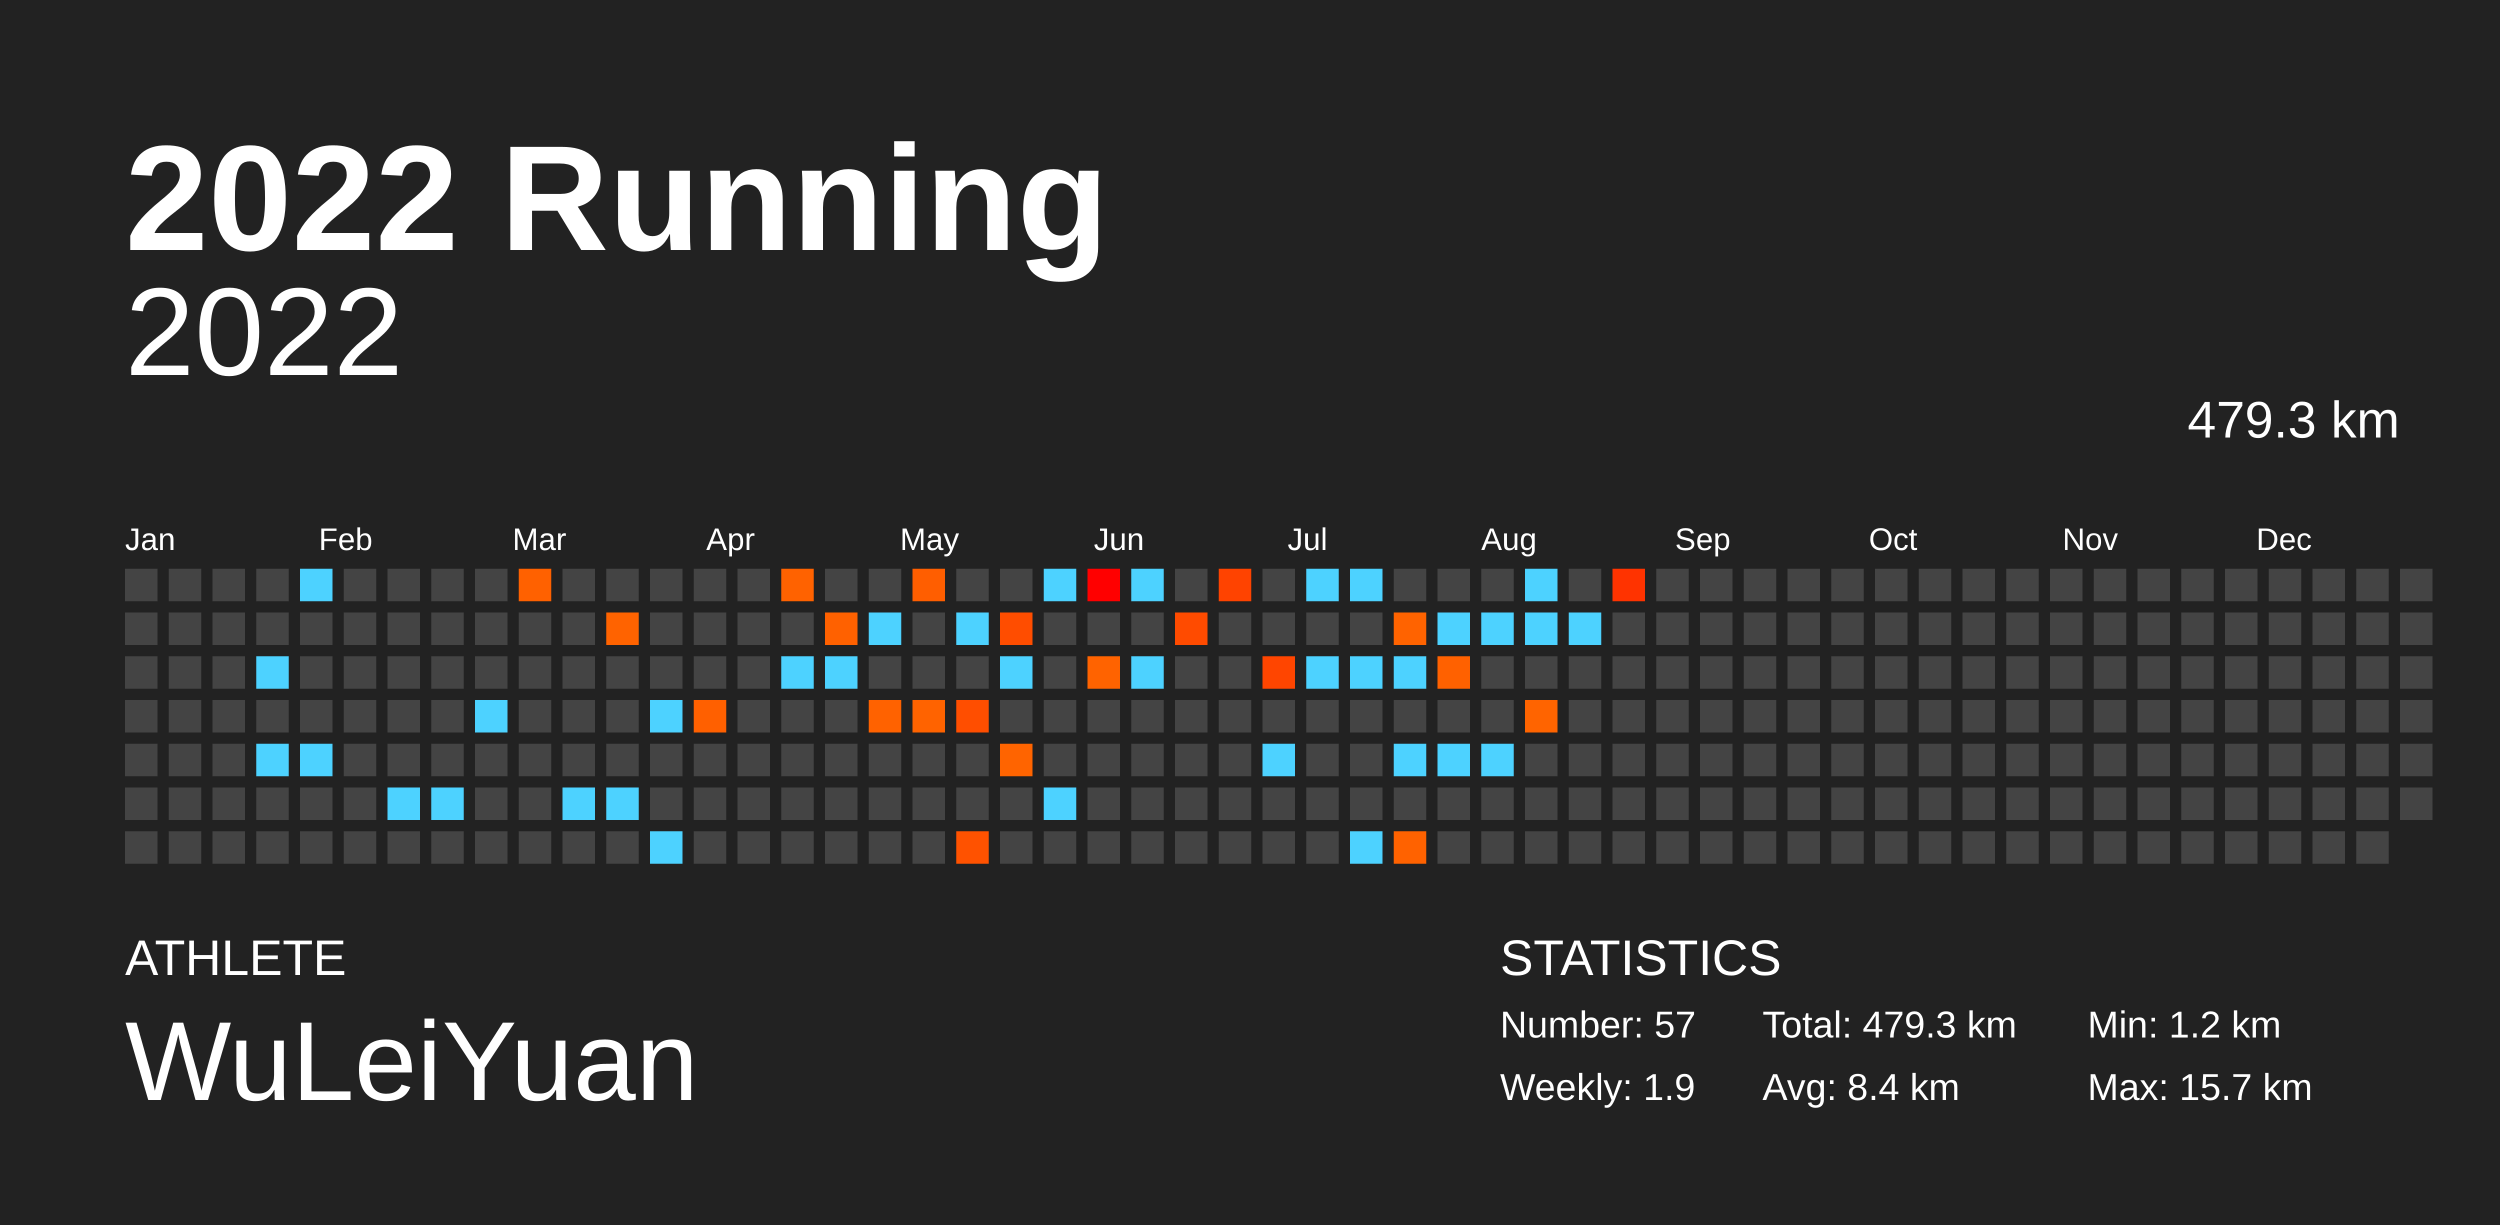
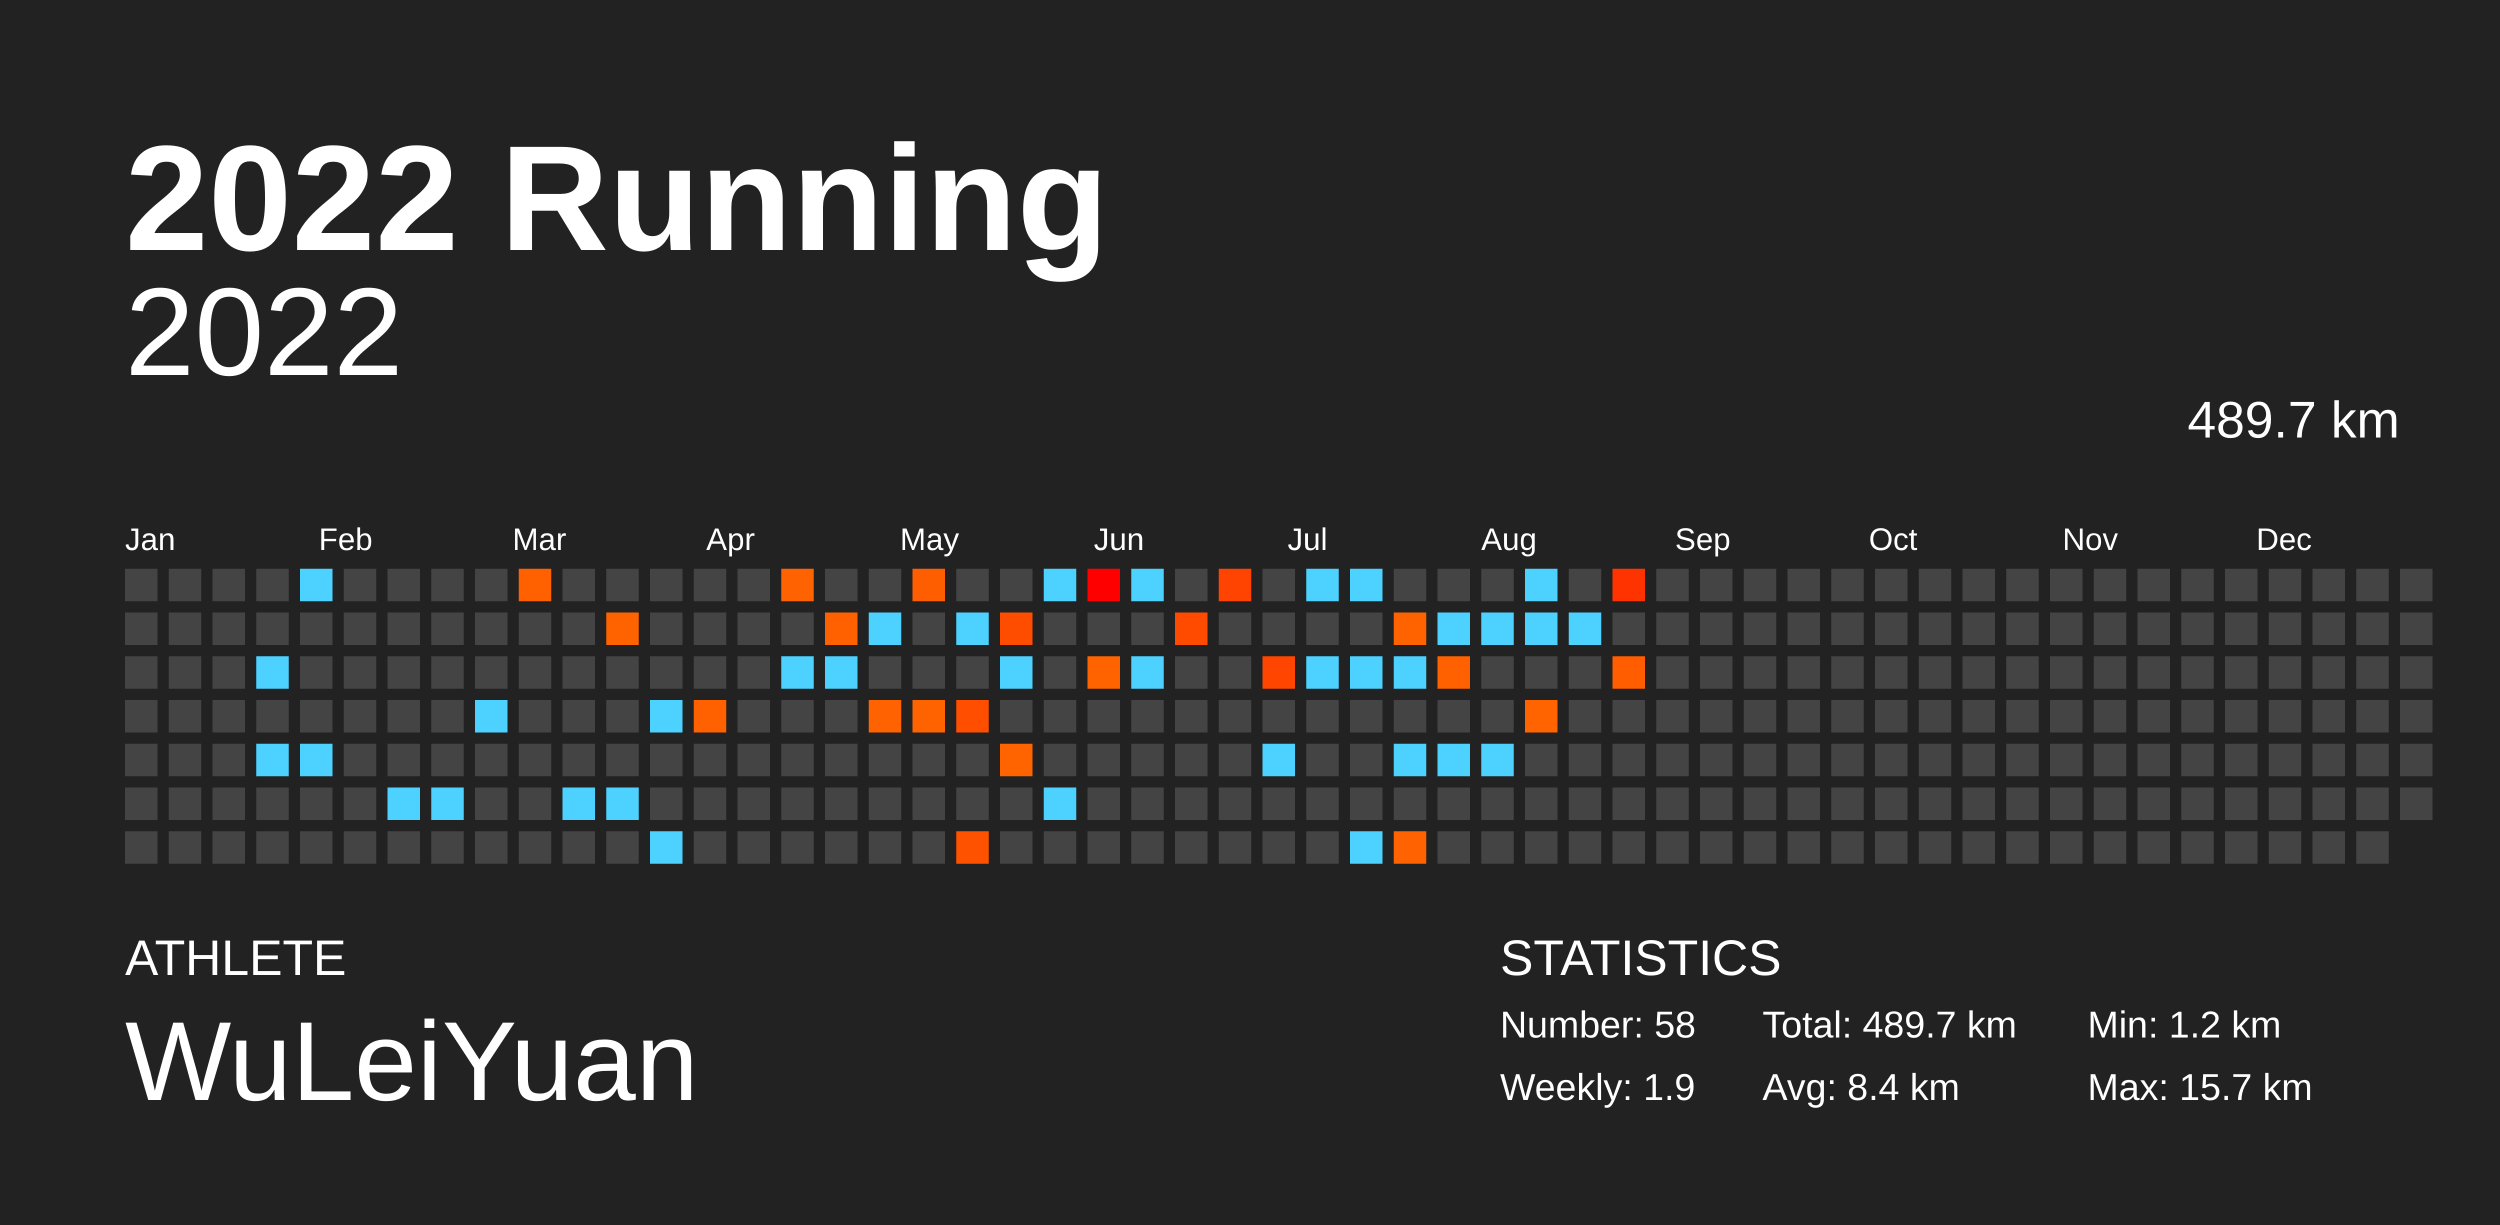
<svg xmlns="http://www.w3.org/2000/svg" baseProfile="full" height="98mm" version="1.1" viewBox="0,0,200,98" width="200mm">
  <defs />
  <rect fill="#222222" height="98" width="200" x="0" y="0" />
  <text fill="#FFFFFF" style="font-size:12px; font-family:Arial; font-weight:bold;" x="10" y="20">2022 Running</text>
  <text fill="#FFFFFF" style="font-size:4px; font-family:Arial" x="10" y="78">ATHLETE</text>
  <text fill="#FFFFFF" style="font-size:9px; font-family:Arial" x="10" y="88">WuLeiYuan</text>
  <text fill="#FFFFFF" style="font-size:4px; font-family:Arial" x="120" y="78">STATISTICS</text>
-   <text fill="#FFFFFF" style="font-size:3px; font-family:Arial" x="120" y="83">Number: 57</text>
+   <text fill="#FFFFFF" style="font-size:3px; font-family:Arial" x="120" y="83">Number: 58</text>
  <text fill="#FFFFFF" style="font-size:3px; font-family:Arial" x="120" y="88">Weekly: 1.9</text>
-   <text fill="#FFFFFF" style="font-size:3px; font-family:Arial" x="141" y="83">Total: 479.3 km</text>
+   <text fill="#FFFFFF" style="font-size:3px; font-family:Arial" x="141" y="83">Total: 489.7 km</text>
  <text fill="#FFFFFF" style="font-size:3px; font-family:Arial" x="141" y="88">Avg: 8.4 km</text>
  <text fill="#FFFFFF" style="font-size:3px; font-family:Arial" x="167" y="83">Min: 1.2 km</text>
  <text fill="#FFFFFF" style="font-size:3px; font-family:Arial" x="167" y="88">Max: 15.7 km</text>
  <text alignment-baseline="hanging" fill="#FFFFFF" style="font-size:10.0px; font-family:Arial;" x="10" y="30">2022</text>
-   <text alignment-baseline="hanging" fill="#FFFFFF" style="font-size:4.125px; font-family:Arial;" x="175" y="35">479.3 km</text>
+   <text alignment-baseline="hanging" fill="#FFFFFF" style="font-size:4.125px; font-family:Arial;" x="175" y="35">489.7 km</text>
  <text fill="#FFFFFF" style="font-size:2.5px; font-family:Arial" x="10.0" y="44">Jan</text>
  <text fill="#FFFFFF" style="font-size:2.5px; font-family:Arial" x="25.5" y="44">Feb</text>
  <text fill="#FFFFFF" style="font-size:2.5px; font-family:Arial" x="41.0" y="44">Mar</text>
  <text fill="#FFFFFF" style="font-size:2.5px; font-family:Arial" x="56.5" y="44">Apr</text>
  <text fill="#FFFFFF" style="font-size:2.5px; font-family:Arial" x="72.0" y="44">May</text>
  <text fill="#FFFFFF" style="font-size:2.5px; font-family:Arial" x="87.5" y="44">Jun</text>
  <text fill="#FFFFFF" style="font-size:2.5px; font-family:Arial" x="103.0" y="44">Jul</text>
  <text fill="#FFFFFF" style="font-size:2.5px; font-family:Arial" x="118.5" y="44">Aug</text>
  <text fill="#FFFFFF" style="font-size:2.5px; font-family:Arial" x="134.0" y="44">Sep</text>
  <text fill="#FFFFFF" style="font-size:2.5px; font-family:Arial" x="149.5" y="44">Oct</text>
  <text fill="#FFFFFF" style="font-size:2.5px; font-family:Arial" x="165.0" y="44">Nov</text>
  <text fill="#FFFFFF" style="font-size:2.5px; font-family:Arial" x="180.5" y="44">Dec</text>
  <rect fill="#444444" height="2.6" width="2.6" x="10.0" y="45.5" />
  <rect fill="#444444" height="2.6" width="2.6" x="10.0" y="49.0" />
  <rect fill="#444444" height="2.6" width="2.6" x="10.0" y="52.5" />
  <rect fill="#444444" height="2.6" width="2.6" x="10.0" y="56.0" />
  <rect fill="#444444" height="2.6" width="2.6" x="10.0" y="59.5" />
  <rect fill="#444444" height="2.6" width="2.6" x="10.0" y="63.0" />
  <rect fill="#444444" height="2.6" width="2.6" x="10.0" y="66.5" />
  <rect fill="#444444" height="2.6" width="2.6" x="13.5" y="45.5" />
  <rect fill="#444444" height="2.6" width="2.6" x="13.5" y="49.0" />
  <rect fill="#444444" height="2.6" width="2.6" x="13.5" y="52.5" />
  <rect fill="#444444" height="2.6" width="2.6" x="13.5" y="56.0" />
  <rect fill="#444444" height="2.6" width="2.6" x="13.5" y="59.5" />
  <rect fill="#444444" height="2.6" width="2.6" x="13.5" y="63.0" />
  <rect fill="#444444" height="2.6" width="2.6" x="13.5" y="66.5" />
  <rect fill="#444444" height="2.6" width="2.6" x="17.0" y="45.5" />
  <rect fill="#444444" height="2.6" width="2.6" x="17.0" y="49.0" />
  <rect fill="#444444" height="2.6" width="2.6" x="17.0" y="52.5" />
  <rect fill="#444444" height="2.6" width="2.6" x="17.0" y="56.0" />
  <rect fill="#444444" height="2.6" width="2.6" x="17.0" y="59.5" />
  <rect fill="#444444" height="2.6" width="2.6" x="17.0" y="63.0" />
  <rect fill="#444444" height="2.6" width="2.6" x="17.0" y="66.5" />
  <rect fill="#444444" height="2.6" width="2.6" x="20.5" y="45.5" />
  <rect fill="#444444" height="2.6" width="2.6" x="20.5" y="49.0" />
  <rect fill="#4dd2ff" height="2.6" width="2.6" x="20.5" y="52.5" />
  <rect fill="#444444" height="2.6" width="2.6" x="20.5" y="56.0" />
  <rect fill="#4dd2ff" height="2.6" width="2.6" x="20.5" y="59.5" />
  <rect fill="#444444" height="2.6" width="2.6" x="20.5" y="63.0" />
  <rect fill="#444444" height="2.6" width="2.6" x="20.5" y="66.5" />
  <rect fill="#4dd2ff" height="2.6" width="2.6" x="24.0" y="45.5" />
  <rect fill="#444444" height="2.6" width="2.6" x="24.0" y="49.0" />
  <rect fill="#444444" height="2.6" width="2.6" x="24.0" y="52.5" />
  <rect fill="#444444" height="2.6" width="2.6" x="24.0" y="56.0" />
  <rect fill="#4dd2ff" height="2.6" width="2.6" x="24.0" y="59.5" />
  <rect fill="#444444" height="2.6" width="2.6" x="24.0" y="63.0" />
  <rect fill="#444444" height="2.6" width="2.6" x="24.0" y="66.5" />
  <rect fill="#444444" height="2.6" width="2.6" x="27.5" y="45.5" />
  <rect fill="#444444" height="2.6" width="2.6" x="27.5" y="49.0" />
  <rect fill="#444444" height="2.6" width="2.6" x="27.5" y="52.5" />
  <rect fill="#444444" height="2.6" width="2.6" x="27.5" y="56.0" />
  <rect fill="#444444" height="2.6" width="2.6" x="27.5" y="59.5" />
  <rect fill="#444444" height="2.6" width="2.6" x="27.5" y="63.0" />
  <rect fill="#444444" height="2.6" width="2.6" x="27.5" y="66.5" />
  <rect fill="#444444" height="2.6" width="2.6" x="31.0" y="45.5" />
  <rect fill="#444444" height="2.6" width="2.6" x="31.0" y="49.0" />
  <rect fill="#444444" height="2.6" width="2.6" x="31.0" y="52.5" />
  <rect fill="#444444" height="2.6" width="2.6" x="31.0" y="56.0" />
  <rect fill="#444444" height="2.6" width="2.6" x="31.0" y="59.5" />
  <rect fill="#4dd2ff" height="2.6" width="2.6" x="31.0" y="63.0" />
  <rect fill="#444444" height="2.6" width="2.6" x="31.0" y="66.5" />
  <rect fill="#444444" height="2.6" width="2.6" x="34.5" y="45.5" />
  <rect fill="#444444" height="2.6" width="2.6" x="34.5" y="49.0" />
  <rect fill="#444444" height="2.6" width="2.6" x="34.5" y="52.5" />
  <rect fill="#444444" height="2.6" width="2.6" x="34.5" y="56.0" />
  <rect fill="#444444" height="2.6" width="2.6" x="34.5" y="59.5" />
  <rect fill="#4dd2ff" height="2.6" width="2.6" x="34.5" y="63.0" />
  <rect fill="#444444" height="2.6" width="2.6" x="34.5" y="66.5" />
  <rect fill="#444444" height="2.6" width="2.6" x="38.0" y="45.5" />
  <rect fill="#444444" height="2.6" width="2.6" x="38.0" y="49.0" />
  <rect fill="#444444" height="2.6" width="2.6" x="38.0" y="52.5" />
  <rect fill="#4dd2ff" height="2.6" width="2.6" x="38.0" y="56.0" />
  <rect fill="#444444" height="2.6" width="2.6" x="38.0" y="59.5" />
  <rect fill="#444444" height="2.6" width="2.6" x="38.0" y="63.0" />
  <rect fill="#444444" height="2.6" width="2.6" x="38.0" y="66.5" />
  <rect fill="#ff6100" height="2.6" width="2.6" x="41.5" y="45.5" />
  <rect fill="#444444" height="2.6" width="2.6" x="41.5" y="49.0" />
  <rect fill="#444444" height="2.6" width="2.6" x="41.5" y="52.5" />
  <rect fill="#444444" height="2.6" width="2.6" x="41.5" y="56.0" />
  <rect fill="#444444" height="2.6" width="2.6" x="41.5" y="59.5" />
  <rect fill="#444444" height="2.6" width="2.6" x="41.5" y="63.0" />
  <rect fill="#444444" height="2.6" width="2.6" x="41.5" y="66.5" />
  <rect fill="#444444" height="2.6" width="2.6" x="45.0" y="45.5" />
  <rect fill="#444444" height="2.6" width="2.6" x="45.0" y="49.0" />
  <rect fill="#444444" height="2.6" width="2.6" x="45.0" y="52.5" />
  <rect fill="#444444" height="2.6" width="2.6" x="45.0" y="56.0" />
  <rect fill="#444444" height="2.6" width="2.6" x="45.0" y="59.5" />
  <rect fill="#4dd2ff" height="2.6" width="2.6" x="45.0" y="63.0" />
  <rect fill="#444444" height="2.6" width="2.6" x="45.0" y="66.5" />
  <rect fill="#444444" height="2.6" width="2.6" x="48.5" y="45.5" />
  <rect fill="#ff6300" height="2.6" width="2.6" x="48.5" y="49.0" />
  <rect fill="#444444" height="2.6" width="2.6" x="48.5" y="52.5" />
  <rect fill="#444444" height="2.6" width="2.6" x="48.5" y="56.0" />
  <rect fill="#444444" height="2.6" width="2.6" x="48.5" y="59.5" />
  <rect fill="#4dd2ff" height="2.6" width="2.6" x="48.5" y="63.0" />
  <rect fill="#444444" height="2.6" width="2.6" x="48.5" y="66.5" />
  <rect fill="#444444" height="2.6" width="2.6" x="52.0" y="45.5" />
  <rect fill="#444444" height="2.6" width="2.6" x="52.0" y="49.0" />
  <rect fill="#444444" height="2.6" width="2.6" x="52.0" y="52.5" />
  <rect fill="#4dd2ff" height="2.6" width="2.6" x="52.0" y="56.0" />
  <rect fill="#444444" height="2.6" width="2.6" x="52.0" y="59.5" />
  <rect fill="#444444" height="2.6" width="2.6" x="52.0" y="63.0" />
  <rect fill="#4dd2ff" height="2.6" width="2.6" x="52.0" y="66.5" />
  <rect fill="#444444" height="2.6" width="2.6" x="55.5" y="45.5" />
  <rect fill="#444444" height="2.6" width="2.6" x="55.5" y="49.0" />
  <rect fill="#444444" height="2.6" width="2.6" x="55.5" y="52.5" />
  <rect fill="#ff6000" height="2.6" width="2.6" x="55.5" y="56.0" />
  <rect fill="#444444" height="2.6" width="2.6" x="55.5" y="59.5" />
  <rect fill="#444444" height="2.6" width="2.6" x="55.5" y="63.0" />
  <rect fill="#444444" height="2.6" width="2.6" x="55.5" y="66.5" />
  <rect fill="#444444" height="2.6" width="2.6" x="59.0" y="45.5" />
  <rect fill="#444444" height="2.6" width="2.6" x="59.0" y="49.0" />
  <rect fill="#444444" height="2.6" width="2.6" x="59.0" y="52.5" />
  <rect fill="#444444" height="2.6" width="2.6" x="59.0" y="56.0" />
  <rect fill="#444444" height="2.6" width="2.6" x="59.0" y="59.5" />
  <rect fill="#444444" height="2.6" width="2.6" x="59.0" y="63.0" />
  <rect fill="#444444" height="2.6" width="2.6" x="59.0" y="66.5" />
  <rect fill="#ff6200" height="2.6" width="2.6" x="62.5" y="45.5" />
  <rect fill="#444444" height="2.6" width="2.6" x="62.5" y="49.0" />
  <rect fill="#4dd2ff" height="2.6" width="2.6" x="62.5" y="52.5" />
  <rect fill="#444444" height="2.6" width="2.6" x="62.5" y="56.0" />
  <rect fill="#444444" height="2.6" width="2.6" x="62.5" y="59.5" />
  <rect fill="#444444" height="2.6" width="2.6" x="62.5" y="63.0" />
  <rect fill="#444444" height="2.6" width="2.6" x="62.5" y="66.5" />
  <rect fill="#444444" height="2.6" width="2.6" x="66.0" y="45.5" />
  <rect fill="#ff6100" height="2.6" width="2.6" x="66.0" y="49.0" />
  <rect fill="#4dd2ff" height="2.6" width="2.6" x="66.0" y="52.5" />
  <rect fill="#444444" height="2.6" width="2.6" x="66.0" y="56.0" />
  <rect fill="#444444" height="2.6" width="2.6" x="66.0" y="59.5" />
  <rect fill="#444444" height="2.6" width="2.6" x="66.0" y="63.0" />
  <rect fill="#444444" height="2.6" width="2.6" x="66.0" y="66.5" />
  <rect fill="#444444" height="2.6" width="2.6" x="69.5" y="45.5" />
  <rect fill="#4dd2ff" height="2.6" width="2.6" x="69.5" y="49.0" />
  <rect fill="#444444" height="2.6" width="2.6" x="69.5" y="52.5" />
  <rect fill="#ff6200" height="2.6" width="2.6" x="69.5" y="56.0" />
  <rect fill="#444444" height="2.6" width="2.6" x="69.5" y="59.5" />
  <rect fill="#444444" height="2.6" width="2.6" x="69.5" y="63.0" />
  <rect fill="#444444" height="2.6" width="2.6" x="69.5" y="66.5" />
  <rect fill="#ff5e00" height="2.6" width="2.6" x="73.0" y="45.5" />
  <rect fill="#444444" height="2.6" width="2.6" x="73.0" y="49.0" />
  <rect fill="#444444" height="2.6" width="2.6" x="73.0" y="52.5" />
  <rect fill="#ff6300" height="2.6" width="2.6" x="73.0" y="56.0" />
  <rect fill="#444444" height="2.6" width="2.6" x="73.0" y="59.5" />
  <rect fill="#444444" height="2.6" width="2.6" x="73.0" y="63.0" />
  <rect fill="#444444" height="2.6" width="2.6" x="73.0" y="66.5" />
  <rect fill="#444444" height="2.6" width="2.6" x="76.5" y="45.5" />
  <rect fill="#4dd2ff" height="2.6" width="2.6" x="76.5" y="49.0" />
  <rect fill="#444444" height="2.6" width="2.6" x="76.5" y="52.5" />
  <rect fill="#ff4e00" height="2.6" width="2.6" x="76.5" y="56.0" />
  <rect fill="#444444" height="2.6" width="2.6" x="76.5" y="59.5" />
  <rect fill="#444444" height="2.6" width="2.6" x="76.5" y="63.0" />
  <rect fill="#ff5200" height="2.6" width="2.6" x="76.5" y="66.5" />
  <rect fill="#444444" height="2.6" width="2.6" x="80.0" y="45.5" />
  <rect fill="#ff4d00" height="2.6" width="2.6" x="80.0" y="49.0" />
  <rect fill="#4dd2ff" height="2.6" width="2.6" x="80.0" y="52.5" />
  <rect fill="#444444" height="2.6" width="2.6" x="80.0" y="56.0" />
  <rect fill="#ff6400" height="2.6" width="2.6" x="80.0" y="59.5" />
  <rect fill="#444444" height="2.6" width="2.6" x="80.0" y="63.0" />
  <rect fill="#444444" height="2.6" width="2.6" x="80.0" y="66.5" />
  <rect fill="#4dd2ff" height="2.6" width="2.6" x="83.5" y="45.5" />
  <rect fill="#444444" height="2.6" width="2.6" x="83.5" y="49.0" />
  <rect fill="#444444" height="2.6" width="2.6" x="83.5" y="52.5" />
  <rect fill="#444444" height="2.6" width="2.6" x="83.5" y="56.0" />
  <rect fill="#444444" height="2.6" width="2.6" x="83.5" y="59.5" />
  <rect fill="#4dd2ff" height="2.6" width="2.6" x="83.5" y="63.0" />
  <rect fill="#444444" height="2.6" width="2.6" x="83.5" y="66.5" />
  <rect fill="#ff0000" height="2.6" width="2.6" x="87.0" y="45.5" />
  <rect fill="#444444" height="2.6" width="2.6" x="87.0" y="49.0" />
  <rect fill="#ff6300" height="2.6" width="2.6" x="87.0" y="52.5" />
  <rect fill="#444444" height="2.6" width="2.6" x="87.0" y="56.0" />
  <rect fill="#444444" height="2.6" width="2.6" x="87.0" y="59.5" />
  <rect fill="#444444" height="2.6" width="2.6" x="87.0" y="63.0" />
  <rect fill="#444444" height="2.6" width="2.6" x="87.0" y="66.5" />
  <rect fill="#4dd2ff" height="2.6" width="2.6" x="90.5" y="45.5" />
  <rect fill="#444444" height="2.6" width="2.6" x="90.5" y="49.0" />
  <rect fill="#4dd2ff" height="2.6" width="2.6" x="90.5" y="52.5" />
  <rect fill="#444444" height="2.6" width="2.6" x="90.5" y="56.0" />
  <rect fill="#444444" height="2.6" width="2.6" x="90.5" y="59.5" />
  <rect fill="#444444" height="2.6" width="2.6" x="90.5" y="63.0" />
  <rect fill="#444444" height="2.6" width="2.6" x="90.5" y="66.5" />
  <rect fill="#444444" height="2.6" width="2.6" x="94.0" y="45.5" />
  <rect fill="#ff4b00" height="2.6" width="2.6" x="94.0" y="49.0" />
  <rect fill="#444444" height="2.6" width="2.6" x="94.0" y="52.5" />
  <rect fill="#444444" height="2.6" width="2.6" x="94.0" y="56.0" />
  <rect fill="#444444" height="2.6" width="2.6" x="94.0" y="59.5" />
  <rect fill="#444444" height="2.6" width="2.6" x="94.0" y="63.0" />
  <rect fill="#444444" height="2.6" width="2.6" x="94.0" y="66.5" />
  <rect fill="#ff4300" height="2.6" width="2.6" x="97.5" y="45.5" />
  <rect fill="#444444" height="2.6" width="2.6" x="97.5" y="49.0" />
  <rect fill="#444444" height="2.6" width="2.6" x="97.5" y="52.5" />
  <rect fill="#444444" height="2.6" width="2.6" x="97.5" y="56.0" />
  <rect fill="#444444" height="2.6" width="2.6" x="97.5" y="59.5" />
  <rect fill="#444444" height="2.6" width="2.6" x="97.5" y="63.0" />
  <rect fill="#444444" height="2.6" width="2.6" x="97.5" y="66.5" />
  <rect fill="#444444" height="2.6" width="2.6" x="101.0" y="45.5" />
  <rect fill="#444444" height="2.6" width="2.6" x="101.0" y="49.0" />
  <rect fill="#ff4500" height="2.6" width="2.6" x="101.0" y="52.5" />
  <rect fill="#444444" height="2.6" width="2.6" x="101.0" y="56.0" />
  <rect fill="#4dd2ff" height="2.6" width="2.6" x="101.0" y="59.5" />
  <rect fill="#444444" height="2.6" width="2.6" x="101.0" y="63.0" />
  <rect fill="#444444" height="2.6" width="2.6" x="101.0" y="66.5" />
  <rect fill="#4dd2ff" height="2.6" width="2.6" x="104.5" y="45.5" />
  <rect fill="#444444" height="2.6" width="2.6" x="104.5" y="49.0" />
  <rect fill="#4dd2ff" height="2.6" width="2.6" x="104.5" y="52.5" />
  <rect fill="#444444" height="2.6" width="2.6" x="104.5" y="56.0" />
  <rect fill="#444444" height="2.6" width="2.6" x="104.5" y="59.5" />
  <rect fill="#444444" height="2.6" width="2.6" x="104.5" y="63.0" />
  <rect fill="#444444" height="2.6" width="2.6" x="104.5" y="66.5" />
  <rect fill="#4dd2ff" height="2.6" width="2.6" x="108.0" y="45.5" />
  <rect fill="#444444" height="2.6" width="2.6" x="108.0" y="49.0" />
  <rect fill="#4dd2ff" height="2.6" width="2.6" x="108.0" y="52.5" />
  <rect fill="#444444" height="2.6" width="2.6" x="108.0" y="56.0" />
  <rect fill="#444444" height="2.6" width="2.6" x="108.0" y="59.5" />
  <rect fill="#444444" height="2.6" width="2.6" x="108.0" y="63.0" />
  <rect fill="#4dd2ff" height="2.6" width="2.6" x="108.0" y="66.5" />
  <rect fill="#444444" height="2.6" width="2.6" x="111.5" y="45.5" />
  <rect fill="#ff6300" height="2.6" width="2.6" x="111.5" y="49.0" />
  <rect fill="#4dd2ff" height="2.6" width="2.6" x="111.5" y="52.5" />
  <rect fill="#444444" height="2.6" width="2.6" x="111.5" y="56.0" />
  <rect fill="#4dd2ff" height="2.6" width="2.6" x="111.5" y="59.5" />
  <rect fill="#444444" height="2.6" width="2.6" x="111.5" y="63.0" />
  <rect fill="#ff6200" height="2.6" width="2.6" x="111.5" y="66.5" />
  <rect fill="#444444" height="2.6" width="2.6" x="115.0" y="45.5" />
  <rect fill="#4dd2ff" height="2.6" width="2.6" x="115.0" y="49.0" />
  <rect fill="#ff6100" height="2.6" width="2.6" x="115.0" y="52.5" />
  <rect fill="#444444" height="2.6" width="2.6" x="115.0" y="56.0" />
  <rect fill="#4dd2ff" height="2.6" width="2.6" x="115.0" y="59.5" />
  <rect fill="#444444" height="2.6" width="2.6" x="115.0" y="63.0" />
  <rect fill="#444444" height="2.6" width="2.6" x="115.0" y="66.5" />
  <rect fill="#444444" height="2.6" width="2.6" x="118.5" y="45.5" />
  <rect fill="#4dd2ff" height="2.6" width="2.6" x="118.5" y="49.0" />
  <rect fill="#444444" height="2.6" width="2.6" x="118.5" y="52.5" />
  <rect fill="#444444" height="2.6" width="2.6" x="118.5" y="56.0" />
  <rect fill="#4dd2ff" height="2.6" width="2.6" x="118.5" y="59.5" />
  <rect fill="#444444" height="2.6" width="2.6" x="118.5" y="63.0" />
  <rect fill="#444444" height="2.6" width="2.6" x="118.5" y="66.5" />
  <rect fill="#4dd2ff" height="2.6" width="2.6" x="122.0" y="45.5" />
  <rect fill="#4dd2ff" height="2.6" width="2.6" x="122.0" y="49.0" />
  <rect fill="#444444" height="2.6" width="2.6" x="122.0" y="52.5" />
  <rect fill="#ff6400" height="2.6" width="2.6" x="122.0" y="56.0" />
  <rect fill="#444444" height="2.6" width="2.6" x="122.0" y="59.5" />
  <rect fill="#444444" height="2.6" width="2.6" x="122.0" y="63.0" />
  <rect fill="#444444" height="2.6" width="2.6" x="122.0" y="66.5" />
  <rect fill="#444444" height="2.6" width="2.6" x="125.5" y="45.5" />
  <rect fill="#4dd2ff" height="2.6" width="2.6" x="125.5" y="49.0" />
  <rect fill="#444444" height="2.6" width="2.6" x="125.5" y="52.5" />
  <rect fill="#444444" height="2.6" width="2.6" x="125.5" y="56.0" />
  <rect fill="#444444" height="2.6" width="2.6" x="125.5" y="59.5" />
  <rect fill="#444444" height="2.6" width="2.6" x="125.5" y="63.0" />
  <rect fill="#444444" height="2.6" width="2.6" x="125.5" y="66.5" />
  <rect fill="#ff3300" height="2.6" width="2.6" x="129.0" y="45.5" />
  <rect fill="#444444" height="2.6" width="2.6" x="129.0" y="49.0" />
-   <rect fill="#444444" height="2.6" width="2.6" x="129.0" y="52.5" />
+   <rect fill="#ff5d00" height="2.6" width="2.6" x="129.0" y="52.5" />
  <rect fill="#444444" height="2.6" width="2.6" x="129.0" y="56.0" />
  <rect fill="#444444" height="2.6" width="2.6" x="129.0" y="59.5" />
  <rect fill="#444444" height="2.6" width="2.6" x="129.0" y="63.0" />
  <rect fill="#444444" height="2.6" width="2.6" x="129.0" y="66.5" />
  <rect fill="#444444" height="2.6" width="2.6" x="132.5" y="45.5" />
  <rect fill="#444444" height="2.6" width="2.6" x="132.5" y="49.0" />
  <rect fill="#444444" height="2.6" width="2.6" x="132.5" y="52.5" />
  <rect fill="#444444" height="2.6" width="2.6" x="132.5" y="56.0" />
  <rect fill="#444444" height="2.6" width="2.6" x="132.5" y="59.5" />
  <rect fill="#444444" height="2.6" width="2.6" x="132.5" y="63.0" />
  <rect fill="#444444" height="2.6" width="2.6" x="132.5" y="66.5" />
  <rect fill="#444444" height="2.6" width="2.6" x="136.0" y="45.5" />
  <rect fill="#444444" height="2.6" width="2.6" x="136.0" y="49.0" />
  <rect fill="#444444" height="2.6" width="2.6" x="136.0" y="52.5" />
  <rect fill="#444444" height="2.6" width="2.6" x="136.0" y="56.0" />
  <rect fill="#444444" height="2.6" width="2.6" x="136.0" y="59.5" />
  <rect fill="#444444" height="2.6" width="2.6" x="136.0" y="63.0" />
  <rect fill="#444444" height="2.6" width="2.6" x="136.0" y="66.5" />
  <rect fill="#444444" height="2.6" width="2.6" x="139.5" y="45.5" />
  <rect fill="#444444" height="2.6" width="2.6" x="139.5" y="49.0" />
  <rect fill="#444444" height="2.6" width="2.6" x="139.5" y="52.5" />
  <rect fill="#444444" height="2.6" width="2.6" x="139.5" y="56.0" />
  <rect fill="#444444" height="2.6" width="2.6" x="139.5" y="59.5" />
  <rect fill="#444444" height="2.6" width="2.6" x="139.5" y="63.0" />
  <rect fill="#444444" height="2.6" width="2.6" x="139.5" y="66.5" />
  <rect fill="#444444" height="2.6" width="2.6" x="143.0" y="45.5" />
  <rect fill="#444444" height="2.6" width="2.6" x="143.0" y="49.0" />
  <rect fill="#444444" height="2.6" width="2.6" x="143.0" y="52.5" />
  <rect fill="#444444" height="2.6" width="2.6" x="143.0" y="56.0" />
  <rect fill="#444444" height="2.6" width="2.6" x="143.0" y="59.5" />
  <rect fill="#444444" height="2.6" width="2.6" x="143.0" y="63.0" />
  <rect fill="#444444" height="2.6" width="2.6" x="143.0" y="66.5" />
  <rect fill="#444444" height="2.6" width="2.6" x="146.5" y="45.5" />
  <rect fill="#444444" height="2.6" width="2.6" x="146.5" y="49.0" />
  <rect fill="#444444" height="2.6" width="2.6" x="146.5" y="52.5" />
  <rect fill="#444444" height="2.6" width="2.6" x="146.5" y="56.0" />
  <rect fill="#444444" height="2.6" width="2.6" x="146.5" y="59.5" />
  <rect fill="#444444" height="2.6" width="2.6" x="146.5" y="63.0" />
  <rect fill="#444444" height="2.6" width="2.6" x="146.5" y="66.5" />
  <rect fill="#444444" height="2.6" width="2.6" x="150.0" y="45.5" />
  <rect fill="#444444" height="2.6" width="2.6" x="150.0" y="49.0" />
  <rect fill="#444444" height="2.6" width="2.6" x="150.0" y="52.5" />
  <rect fill="#444444" height="2.6" width="2.6" x="150.0" y="56.0" />
  <rect fill="#444444" height="2.6" width="2.6" x="150.0" y="59.5" />
  <rect fill="#444444" height="2.6" width="2.6" x="150.0" y="63.0" />
  <rect fill="#444444" height="2.6" width="2.6" x="150.0" y="66.5" />
  <rect fill="#444444" height="2.6" width="2.6" x="153.5" y="45.5" />
  <rect fill="#444444" height="2.6" width="2.6" x="153.5" y="49.0" />
  <rect fill="#444444" height="2.6" width="2.6" x="153.5" y="52.5" />
  <rect fill="#444444" height="2.6" width="2.6" x="153.5" y="56.0" />
  <rect fill="#444444" height="2.6" width="2.6" x="153.5" y="59.5" />
  <rect fill="#444444" height="2.6" width="2.6" x="153.5" y="63.0" />
  <rect fill="#444444" height="2.6" width="2.6" x="153.5" y="66.5" />
  <rect fill="#444444" height="2.6" width="2.6" x="157.0" y="45.5" />
  <rect fill="#444444" height="2.6" width="2.6" x="157.0" y="49.0" />
  <rect fill="#444444" height="2.6" width="2.6" x="157.0" y="52.5" />
  <rect fill="#444444" height="2.6" width="2.6" x="157.0" y="56.0" />
  <rect fill="#444444" height="2.6" width="2.6" x="157.0" y="59.5" />
  <rect fill="#444444" height="2.6" width="2.6" x="157.0" y="63.0" />
  <rect fill="#444444" height="2.6" width="2.6" x="157.0" y="66.5" />
  <rect fill="#444444" height="2.6" width="2.6" x="160.5" y="45.5" />
  <rect fill="#444444" height="2.6" width="2.6" x="160.5" y="49.0" />
  <rect fill="#444444" height="2.6" width="2.6" x="160.5" y="52.5" />
  <rect fill="#444444" height="2.6" width="2.6" x="160.5" y="56.0" />
  <rect fill="#444444" height="2.6" width="2.6" x="160.5" y="59.5" />
  <rect fill="#444444" height="2.6" width="2.6" x="160.5" y="63.0" />
  <rect fill="#444444" height="2.6" width="2.6" x="160.5" y="66.5" />
  <rect fill="#444444" height="2.6" width="2.6" x="164.0" y="45.5" />
  <rect fill="#444444" height="2.6" width="2.6" x="164.0" y="49.0" />
  <rect fill="#444444" height="2.6" width="2.6" x="164.0" y="52.5" />
  <rect fill="#444444" height="2.6" width="2.6" x="164.0" y="56.0" />
  <rect fill="#444444" height="2.6" width="2.6" x="164.0" y="59.5" />
  <rect fill="#444444" height="2.6" width="2.6" x="164.0" y="63.0" />
  <rect fill="#444444" height="2.6" width="2.6" x="164.0" y="66.5" />
  <rect fill="#444444" height="2.6" width="2.6" x="167.5" y="45.5" />
  <rect fill="#444444" height="2.6" width="2.6" x="167.5" y="49.0" />
  <rect fill="#444444" height="2.6" width="2.6" x="167.5" y="52.5" />
  <rect fill="#444444" height="2.6" width="2.6" x="167.5" y="56.0" />
  <rect fill="#444444" height="2.6" width="2.6" x="167.5" y="59.5" />
  <rect fill="#444444" height="2.6" width="2.6" x="167.5" y="63.0" />
  <rect fill="#444444" height="2.6" width="2.6" x="167.5" y="66.5" />
  <rect fill="#444444" height="2.6" width="2.6" x="171.0" y="45.5" />
  <rect fill="#444444" height="2.6" width="2.6" x="171.0" y="49.0" />
  <rect fill="#444444" height="2.6" width="2.6" x="171.0" y="52.5" />
  <rect fill="#444444" height="2.6" width="2.6" x="171.0" y="56.0" />
  <rect fill="#444444" height="2.6" width="2.6" x="171.0" y="59.5" />
  <rect fill="#444444" height="2.6" width="2.6" x="171.0" y="63.0" />
  <rect fill="#444444" height="2.6" width="2.6" x="171.0" y="66.5" />
  <rect fill="#444444" height="2.6" width="2.6" x="174.5" y="45.5" />
  <rect fill="#444444" height="2.6" width="2.6" x="174.5" y="49.0" />
  <rect fill="#444444" height="2.6" width="2.6" x="174.5" y="52.5" />
  <rect fill="#444444" height="2.6" width="2.6" x="174.5" y="56.0" />
  <rect fill="#444444" height="2.6" width="2.6" x="174.5" y="59.5" />
  <rect fill="#444444" height="2.6" width="2.6" x="174.5" y="63.0" />
  <rect fill="#444444" height="2.6" width="2.6" x="174.5" y="66.5" />
  <rect fill="#444444" height="2.6" width="2.6" x="178.0" y="45.5" />
  <rect fill="#444444" height="2.6" width="2.6" x="178.0" y="49.0" />
  <rect fill="#444444" height="2.6" width="2.6" x="178.0" y="52.5" />
  <rect fill="#444444" height="2.6" width="2.6" x="178.0" y="56.0" />
  <rect fill="#444444" height="2.6" width="2.6" x="178.0" y="59.5" />
  <rect fill="#444444" height="2.6" width="2.6" x="178.0" y="63.0" />
  <rect fill="#444444" height="2.6" width="2.6" x="178.0" y="66.5" />
  <rect fill="#444444" height="2.6" width="2.6" x="181.5" y="45.5" />
  <rect fill="#444444" height="2.6" width="2.6" x="181.5" y="49.0" />
  <rect fill="#444444" height="2.6" width="2.6" x="181.5" y="52.5" />
  <rect fill="#444444" height="2.6" width="2.6" x="181.5" y="56.0" />
  <rect fill="#444444" height="2.6" width="2.6" x="181.5" y="59.5" />
  <rect fill="#444444" height="2.6" width="2.6" x="181.5" y="63.0" />
  <rect fill="#444444" height="2.6" width="2.6" x="181.5" y="66.5" />
  <rect fill="#444444" height="2.6" width="2.6" x="185.0" y="45.5" />
  <rect fill="#444444" height="2.6" width="2.6" x="185.0" y="49.0" />
  <rect fill="#444444" height="2.6" width="2.6" x="185.0" y="52.5" />
  <rect fill="#444444" height="2.6" width="2.6" x="185.0" y="56.0" />
  <rect fill="#444444" height="2.6" width="2.6" x="185.0" y="59.5" />
  <rect fill="#444444" height="2.6" width="2.6" x="185.0" y="63.0" />
  <rect fill="#444444" height="2.6" width="2.6" x="185.0" y="66.5" />
  <rect fill="#444444" height="2.6" width="2.6" x="188.5" y="45.5" />
  <rect fill="#444444" height="2.6" width="2.6" x="188.5" y="49.0" />
  <rect fill="#444444" height="2.6" width="2.6" x="188.5" y="52.5" />
  <rect fill="#444444" height="2.6" width="2.6" x="188.5" y="56.0" />
  <rect fill="#444444" height="2.6" width="2.6" x="188.5" y="59.5" />
  <rect fill="#444444" height="2.6" width="2.6" x="188.5" y="63.0" />
  <rect fill="#444444" height="2.6" width="2.6" x="188.5" y="66.5" />
  <rect fill="#444444" height="2.6" width="2.6" x="192.0" y="45.5" />
  <rect fill="#444444" height="2.6" width="2.6" x="192.0" y="49.0" />
  <rect fill="#444444" height="2.6" width="2.6" x="192.0" y="52.5" />
  <rect fill="#444444" height="2.6" width="2.6" x="192.0" y="56.0" />
  <rect fill="#444444" height="2.6" width="2.6" x="192.0" y="59.5" />
  <rect fill="#444444" height="2.6" width="2.6" x="192.0" y="63.0" />
</svg>
